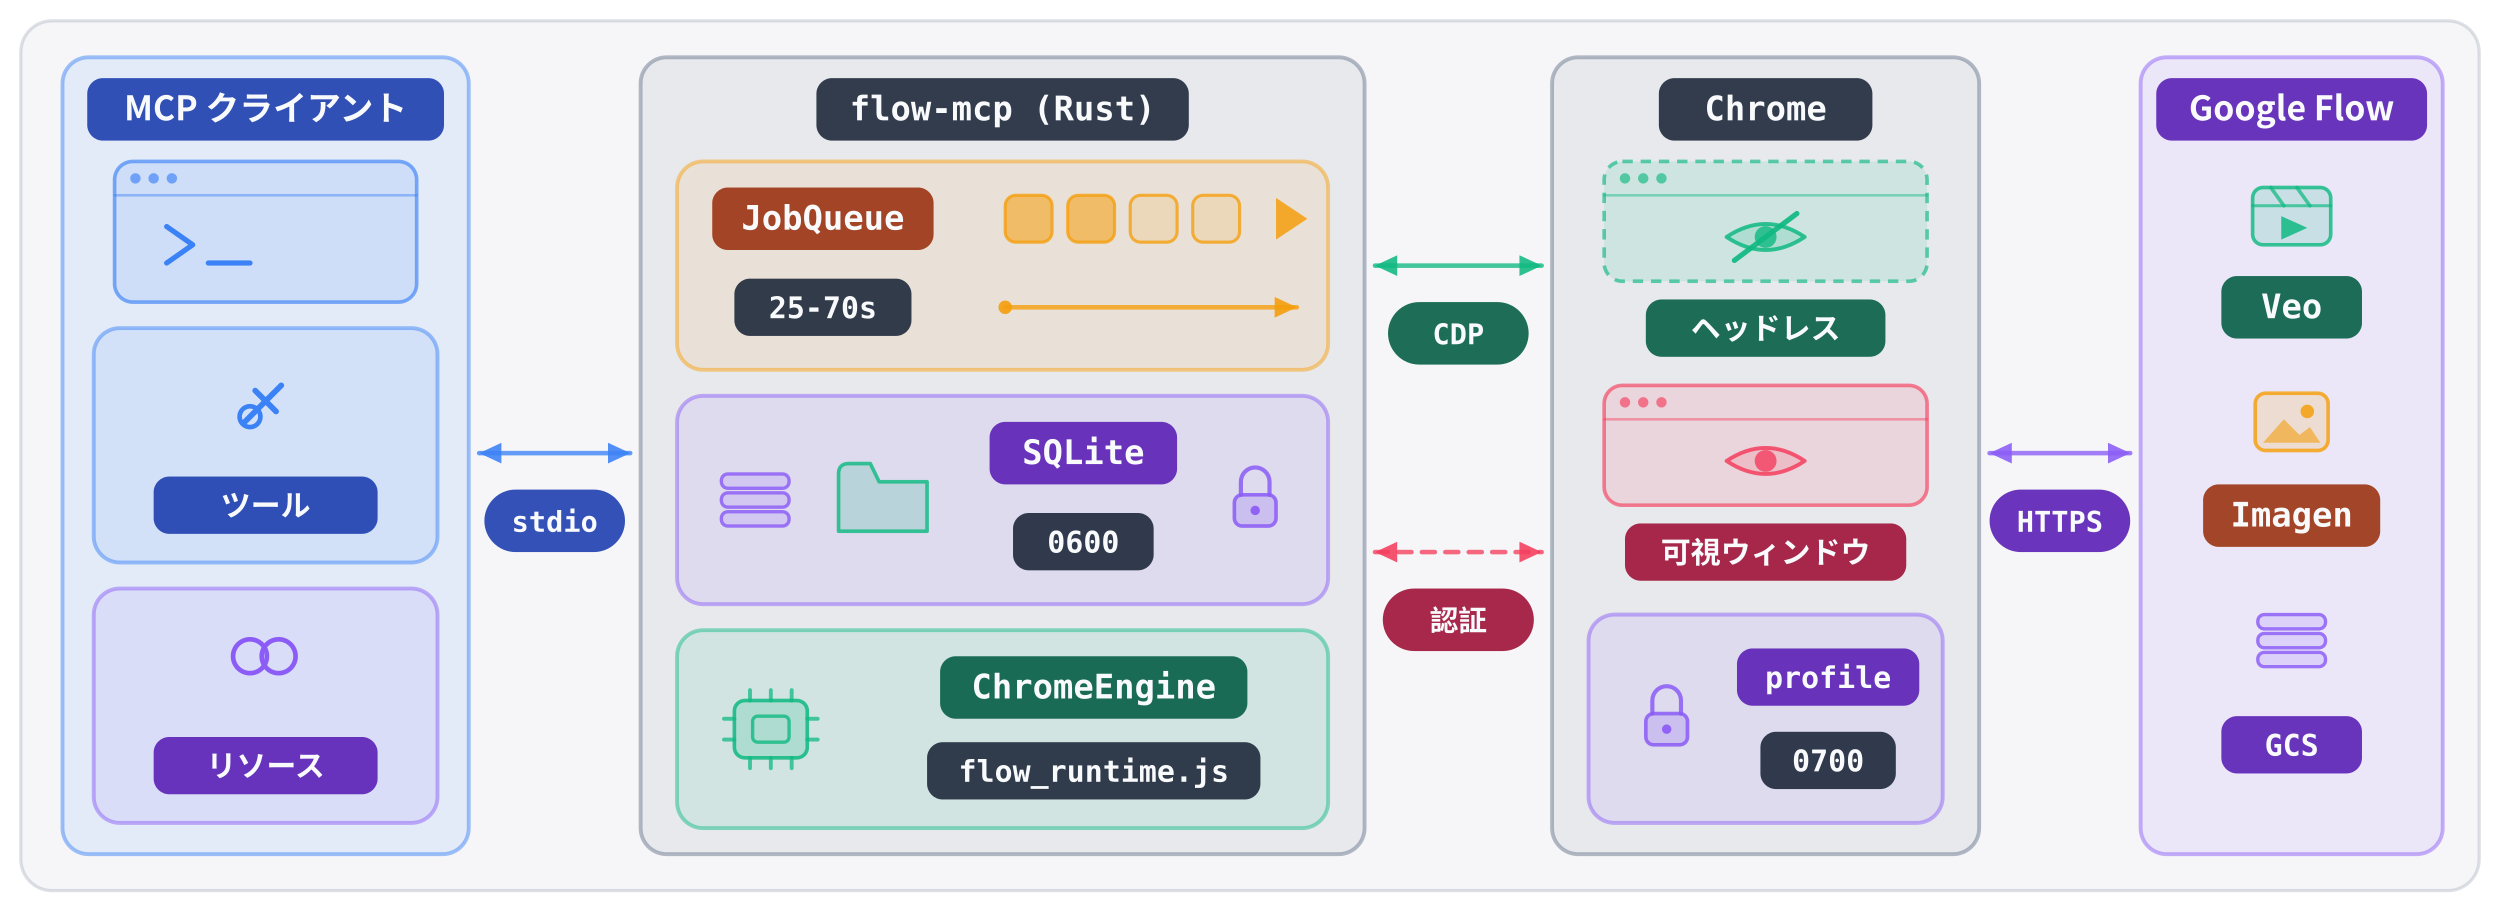
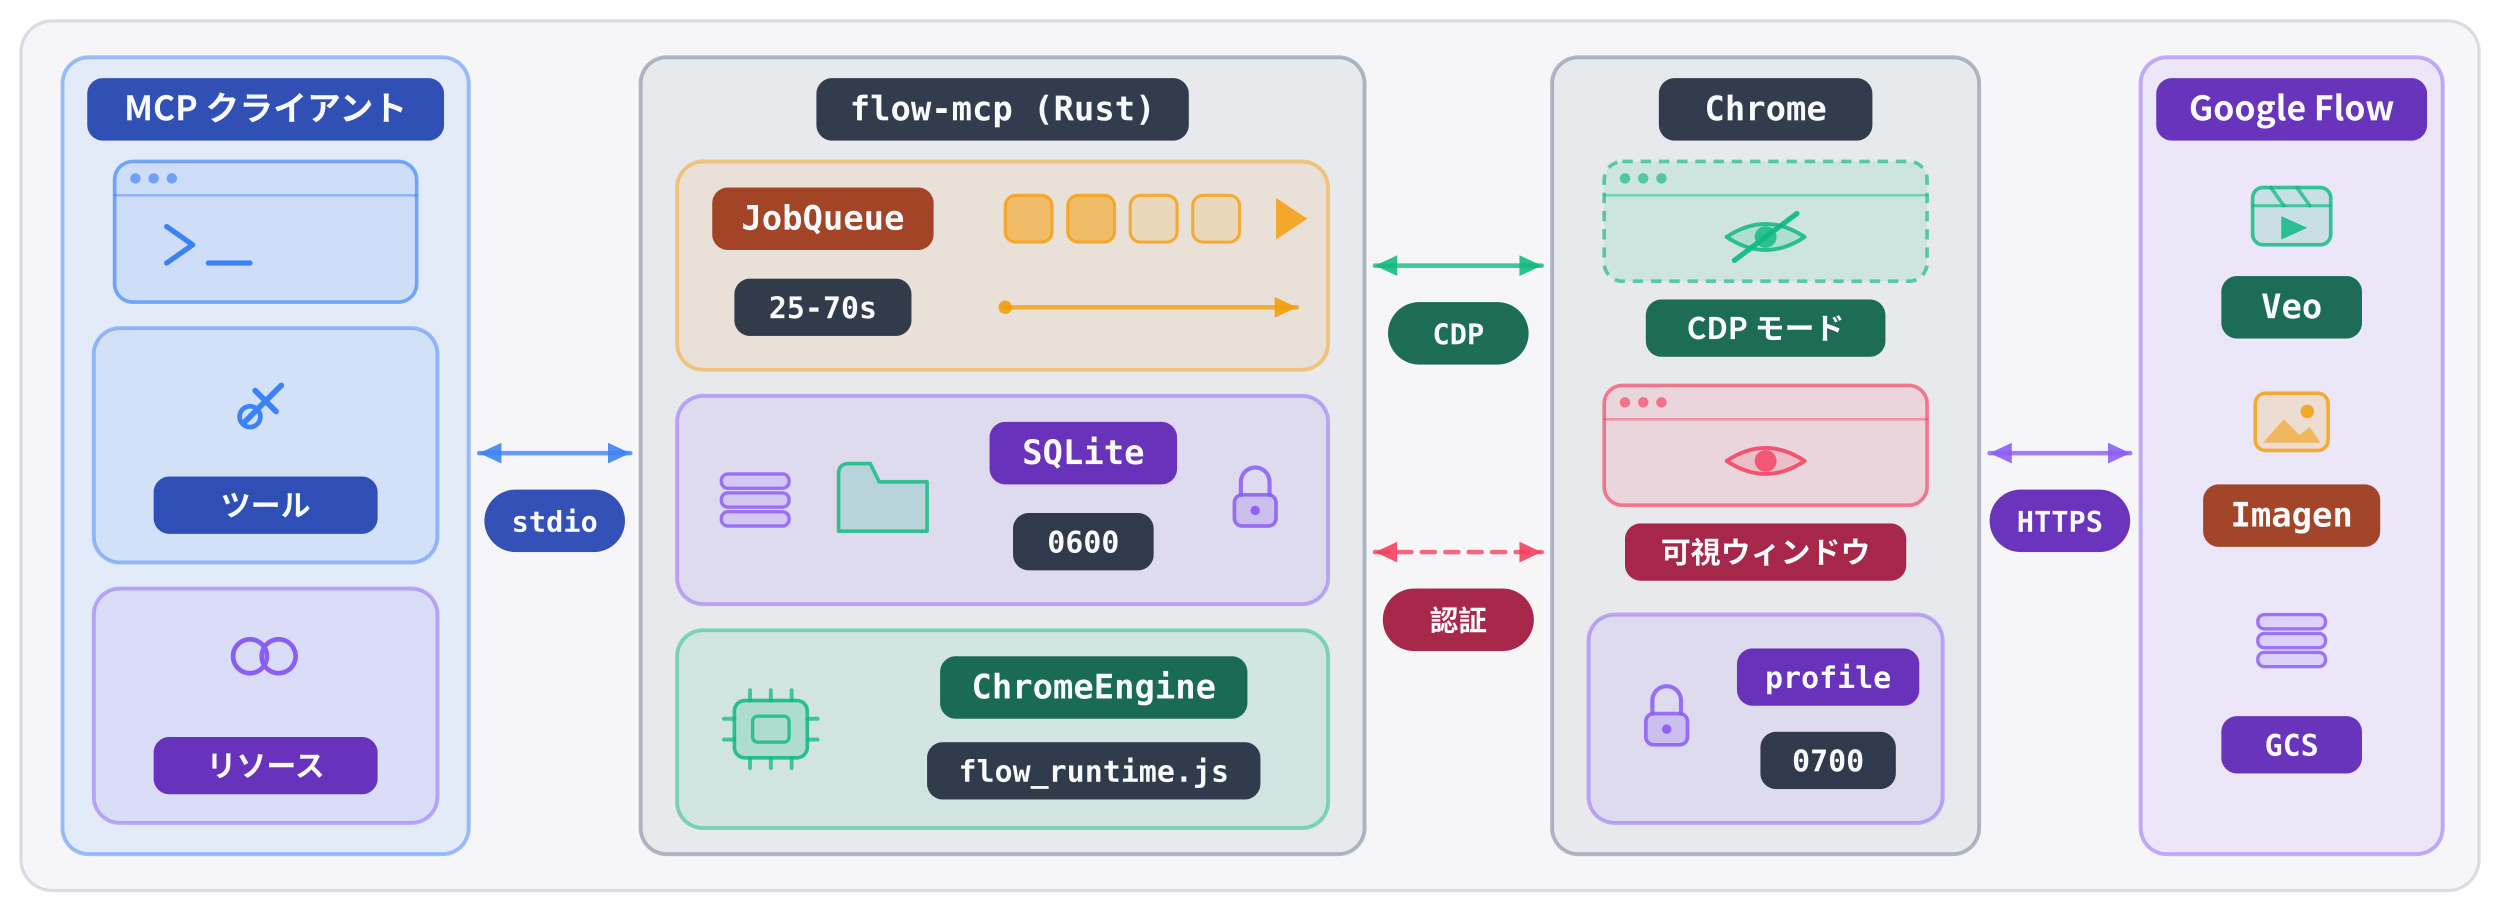
<svg xmlns="http://www.w3.org/2000/svg" viewBox="0 0 960 350" width="100%" role="img" aria-labelledby="svg-title svg-desc">
  <style>
    path, line, polyline, polygon { stroke-linecap: round; stroke-linejoin: round; }
    text { font-family: system-ui, -apple-system, 'Segoe UI', 'PingFang SC', 'Hiragino Sans', 'Noto Sans CJK SC', 'Noto Sans JP', sans-serif; }
    .mono { font-family: ui-monospace, 'SFMono-Regular', Menlo, Consolas, monospace; }
    .h1 { font-size: 13px; font-weight: 700; fill: #f8fafc; }
    .lbl { font-size: 11.5px; font-weight: 600; fill: #f8fafc; }
    .badge { font-size: 11.5px; font-weight: 600; fill: #f8fafc; }
    .pill { font-size: 11px; font-weight: 700; fill: #f8fafc; }
  </style>
  <defs>
    <marker id="arrow-blue" viewBox="0 0 10 10" refX="8.5" refY="5" markerWidth="6.5" markerHeight="6.5" orient="auto-start-reverse">
      <path d="M 1 1.5 L 8.5 5 L 1 8.5 z" fill="#3b82f6" fill-opacity="0.88" />
    </marker>
    <marker id="arrow-teal" viewBox="0 0 10 10" refX="8.5" refY="5" markerWidth="6.5" markerHeight="6.5" orient="auto-start-reverse">
      <path d="M 1 1.5 L 8.5 5 L 1 8.5 z" fill="#10b981" fill-opacity="0.88" />
    </marker>
    <marker id="arrow-amber" viewBox="0 0 10 10" refX="8.5" refY="5" markerWidth="6.5" markerHeight="6.5" orient="auto-start-reverse">
      <path d="M 1 1.5 L 8.5 5 L 1 8.5 z" fill="#f59e0b" fill-opacity="0.88" />
    </marker>
    <marker id="arrow-purple" viewBox="0 0 10 10" refX="8.5" refY="5" markerWidth="6.5" markerHeight="6.5" orient="auto-start-reverse">
      <path d="M 1 1.5 L 8.5 5 L 1 8.5 z" fill="#8b5cf6" fill-opacity="0.88" />
    </marker>
    <marker id="arrow-rose" viewBox="0 0 10 10" refX="8.5" refY="5" markerWidth="6.5" markerHeight="6.5" orient="auto-start-reverse">
      <path d="M 1 1.5 L 8.5 5 L 1 8.5 z" fill="#f43f5e" fill-opacity="0.88" />
    </marker>
    <marker id="arrow-slate" viewBox="0 0 10 10" refX="8.5" refY="5" markerWidth="6.5" markerHeight="6.5" orient="auto-start-reverse">
      <path d="M 1 1.5 L 8.5 5 L 1 8.5 z" fill="#64748b" fill-opacity="0.88" />
    </marker>
  </defs>
  <rect x="8" y="8" width="944" height="334" rx="12" fill="#64748b" fill-opacity="0.06" stroke="#64748b" stroke-opacity="0.22" stroke-width="1.25" />
  <rect x="24" y="22" width="156" height="306" rx="10" fill="#3b82f6" fill-opacity="0.1" stroke="#3b82f6" stroke-opacity="0.48" stroke-width="1.5" />
  <rect data-capsule="1" x="33.5" y="30.0" width="137" height="24.0" rx="6.0" fill="#1e40af" fill-opacity="0.90" stroke="none" />
  <text x="102.0" y="46.2" text-anchor="middle" class="h1" fill="#f8fafc">MCP クライアント</text>
  <rect x="44" y="62" width="116" height="54" rx="7" fill="#3b82f6" fill-opacity="0.12" stroke="#3b82f6" stroke-opacity="0.65" stroke-width="1.4" />
  <line x1="44" y1="75" x2="160" y2="75" stroke="#3b82f6" stroke-opacity="0.45" stroke-width="1" />
  <circle cx="52" cy="68.5" r="2" fill="#3b82f6" fill-opacity="0.65" />
  <circle cx="59" cy="68.5" r="2" fill="#3b82f6" fill-opacity="0.65" />
  <circle cx="66" cy="68.5" r="2" fill="#3b82f6" fill-opacity="0.65" />
  <path d="M 64 87 L 74 94 L 64 101 M 80 101 L 96 101" fill="none" stroke="#3b82f6" stroke-width="2" />
  <rect x="36" y="126" width="132" height="90" rx="10" fill="#3b82f6" fill-opacity="0.1" stroke="#3b82f6" stroke-opacity="0.48" stroke-width="1.5" />
  <path d="M 94 162 L 108 148 M 98 150 L 106 158" fill="none" stroke="#3b82f6" stroke-width="2.2" />
  <circle cx="96" cy="160" r="4" fill="none" stroke="#3b82f6" stroke-width="1.8" />
  <rect data-capsule="1" x="59.0" y="183.0" width="86" height="22.0" rx="6.0" fill="#1e40af" fill-opacity="0.90" stroke="none" />
  <text x="102.0" y="198.2" text-anchor="middle" class="lbl" fill="#f8fafc">ツール</text>
  <rect x="36" y="226" width="132" height="90" rx="10" fill="#8b5cf6" fill-opacity="0.1" stroke="#8b5cf6" stroke-opacity="0.48" stroke-width="1.5" />
  <circle cx="96" cy="252" r="6.5" fill="none" stroke="#8b5cf6" stroke-width="1.8" />
  <circle cx="107" cy="252" r="6.5" fill="none" stroke="#8b5cf6" stroke-width="1.8" />
  <rect data-capsule="1" x="59.0" y="283.0" width="86" height="22.0" rx="6.0" fill="#5b21b6" fill-opacity="0.90" stroke="none" />
  <text x="102.0" y="298.2" text-anchor="middle" class="lbl" fill="#f8fafc">リソース</text>
  <path d="M 184 174 L 242 174" fill="none" stroke="#3b82f6" stroke-opacity="0.78" stroke-width="1.75" marker-end="url(#arrow-blue)" marker-start="url(#arrow-blue)" />
  <rect data-capsule="1" x="186.0" y="188.0" width="54" height="24.0" rx="12.0" fill="#1e40af" fill-opacity="0.90" stroke="none" />
  <text x="213.0" y="204.2" text-anchor="middle" class="pill mono" fill="#f8fafc">stdio</text>
  <rect x="246" y="22" width="278" height="306" rx="10" fill="#64748b" fill-opacity="0.1" stroke="#64748b" stroke-opacity="0.48" stroke-width="1.5" />
  <rect data-capsule="1" x="313.5" y="30.0" width="143" height="24.0" rx="6.0" fill="#1e293b" fill-opacity="0.90" stroke="none" />
  <text x="385.0" y="46.2" text-anchor="middle" class="h1 mono" fill="#f8fafc">flow-mcp (Rust)</text>
  <rect x="260" y="62" width="250" height="80" rx="10" fill="#f59e0b" fill-opacity="0.1" stroke="#f59e0b" stroke-opacity="0.48" stroke-width="1.5" />
  <rect data-capsule="1" x="273.5" y="72.0" width="85" height="24.0" rx="6.0" fill="#9a3412" fill-opacity="0.90" stroke="none" />
  <text x="316.0" y="88.2" text-anchor="middle" class="h1 mono" fill="#f8fafc">JobQueue</text>
  <rect data-capsule="1" x="282.0" y="107.0" width="68" height="22.0" rx="6.0" fill="#1e293b" fill-opacity="0.90" stroke="none" />
  <text x="316.0" y="122.2" text-anchor="middle" class="badge mono" fill="#f8fafc">25-70s</text>
  <rect x="386" y="75" width="18" height="18" rx="4" fill="#f59e0b" fill-opacity="0.55" stroke="#f59e0b" stroke-opacity="0.78" stroke-width="1.2" />
  <rect x="410" y="75" width="18" height="18" rx="4" fill="#f59e0b" fill-opacity="0.55" stroke="#f59e0b" stroke-opacity="0.78" stroke-width="1.2" />
  <rect x="434" y="75" width="18" height="18" rx="4" fill="#f59e0b" fill-opacity="0.14" stroke="#f59e0b" stroke-opacity="0.78" stroke-width="1.2" />
  <rect x="458" y="75" width="18" height="18" rx="4" fill="#f59e0b" fill-opacity="0.14" stroke="#f59e0b" stroke-opacity="0.78" stroke-width="1.2" />
  <polygon points="490,76 502,84 490,92" fill="#f59e0b" fill-opacity="0.84" />
  <path d="M 386 118 L 498 118" fill="none" stroke="#f59e0b" stroke-opacity="0.78" stroke-width="1.75" marker-end="url(#arrow-amber)" />
  <circle data-anchor="1" cx="386" cy="118" r="2.6" fill="#f59e0b" fill-opacity="0.88" />
  <rect x="260" y="152" width="250" height="80" rx="10" fill="#8b5cf6" fill-opacity="0.1" stroke="#8b5cf6" stroke-opacity="0.48" stroke-width="1.5" />
  <rect x="277" y="182" width="26" height="5.5" rx="2.5" fill="#8b5cf6" fill-opacity="0.16" stroke="#8b5cf6" stroke-opacity="0.82" stroke-width="1.3" />
  <rect x="277" y="189.25" width="26" height="5.5" rx="2.5" fill="#8b5cf6" fill-opacity="0.16" stroke="#8b5cf6" stroke-opacity="0.82" stroke-width="1.3" />
  <rect x="277" y="196.5" width="26" height="5.5" rx="2.5" fill="#8b5cf6" fill-opacity="0.16" stroke="#8b5cf6" stroke-opacity="0.82" stroke-width="1.3" />
  <path d="M 322 182 L 322 204 L 356 204 L 356 185 L 337.6 185 L 334.2 178 L 326 178 Q 322 178 322 182 Z" fill="#10b981" fill-opacity="0.18" stroke="#10b981" stroke-opacity="0.82" stroke-width="1.4" />
  <rect data-capsule="1" x="380.0" y="162.0" width="72" height="24.0" rx="6.0" fill="#5b21b6" fill-opacity="0.90" stroke="none" />
  <text x="416.0" y="178.2" text-anchor="middle" class="h1 mono" fill="#f8fafc">SQLite</text>
  <rect data-capsule="1" x="389.0" y="197.0" width="54" height="22.0" rx="6.0" fill="#1e293b" fill-opacity="0.90" stroke="none" />
  <text x="416.0" y="212.2" text-anchor="middle" class="badge mono" fill="#f8fafc">0600</text>
  <path d="M 476.5 190 L 476.5 185 A 5.5 5.5 0 0 1 487.5 185 L 487.5 190" fill="none" stroke="#8b5cf6" stroke-opacity="0.85" stroke-width="1.6" />
  <rect x="474" y="190" width="16" height="12" rx="3" fill="#8b5cf6" fill-opacity="0.22" stroke="#8b5cf6" stroke-opacity="0.85" stroke-width="1.4" />
  <circle cx="482" cy="196" r="1.8" fill="#8b5cf6" fill-opacity="0.92" />
  <rect x="260" y="242" width="250" height="76" rx="10" fill="#10b981" fill-opacity="0.1" stroke="#10b981" stroke-opacity="0.48" stroke-width="1.5" />
  <rect x="282" y="269" width="28" height="22" rx="4" fill="#10b981" fill-opacity="0.18" stroke="#10b981" stroke-opacity="0.85" stroke-width="1.4" />
  <rect x="289" y="275" width="14" height="10" rx="2" fill="none" stroke="#10b981" stroke-opacity="0.80" stroke-width="1.3" />
  <line x1="288" y1="265" x2="288" y2="269" stroke="#10b981" stroke-opacity="0.75" stroke-width="1.5" />
  <line x1="288" y1="291" x2="288" y2="295" stroke="#10b981" stroke-opacity="0.75" stroke-width="1.5" />
  <line x1="296" y1="265" x2="296" y2="269" stroke="#10b981" stroke-opacity="0.75" stroke-width="1.5" />
  <line x1="296" y1="291" x2="296" y2="295" stroke="#10b981" stroke-opacity="0.75" stroke-width="1.5" />
  <line x1="304" y1="265" x2="304" y2="269" stroke="#10b981" stroke-opacity="0.75" stroke-width="1.5" />
  <line x1="304" y1="291" x2="304" y2="295" stroke="#10b981" stroke-opacity="0.75" stroke-width="1.5" />
  <line x1="278" y1="276" x2="282" y2="276" stroke="#10b981" stroke-opacity="0.75" stroke-width="1.5" />
  <line x1="310" y1="276" x2="314" y2="276" stroke="#10b981" stroke-opacity="0.75" stroke-width="1.5" />
  <line x1="278" y1="284" x2="282" y2="284" stroke="#10b981" stroke-opacity="0.75" stroke-width="1.5" />
  <line x1="310" y1="284" x2="314" y2="284" stroke="#10b981" stroke-opacity="0.75" stroke-width="1.5" />
  <rect data-capsule="1" x="361.0" y="252.0" width="118" height="24.0" rx="6.0" fill="#065f46" fill-opacity="0.90" stroke="none" />
  <text x="420.0" y="268.2" text-anchor="middle" class="h1 mono" fill="#f8fafc">ChromeEngine</text>
  <rect data-capsule="1" x="356.0" y="285.0" width="128" height="22.0" rx="6.0" fill="#1e293b" fill-opacity="0.90" stroke="none" />
  <text x="420.0" y="300.2" text-anchor="middle" class="badge mono" fill="#f8fafc">flow_runtime.js</text>
  <path d="M 528 102 L 592 102" fill="none" stroke="#10b981" stroke-opacity="0.78" stroke-width="1.75" marker-end="url(#arrow-teal)" marker-start="url(#arrow-teal)" />
  <rect data-capsule="1" x="533.0" y="116.0" width="54" height="24.0" rx="12.0" fill="#065f46" fill-opacity="0.90" stroke="none" />
  <text x="560.0" y="132.2" text-anchor="middle" class="pill mono" fill="#f8fafc">CDP</text>
  <path d="M 528 212 L 592 212" fill="none" stroke="#f43f5e" stroke-opacity="0.78" stroke-width="1.75" marker-end="url(#arrow-rose)" marker-start="url(#arrow-rose)" stroke-dasharray="5 4" />
  <rect data-capsule="1" x="531.0" y="226.0" width="58" height="24.0" rx="12.0" fill="#9f1239" fill-opacity="0.90" stroke="none" />
  <text x="560.0" y="242.2" text-anchor="middle" class="pill" fill="#f8fafc">認証</text>
  <rect x="596" y="22" width="164" height="306" rx="10" fill="#64748b" fill-opacity="0.1" stroke="#64748b" stroke-opacity="0.48" stroke-width="1.5" />
  <rect data-capsule="1" x="637.0" y="30.0" width="82" height="24.0" rx="6.0" fill="#1e293b" fill-opacity="0.90" stroke="none" />
  <text x="678.0" y="46.2" text-anchor="middle" class="h1 mono" fill="#f8fafc">Chrome</text>
  <rect x="616" y="62" width="124" height="46" rx="7" fill="#10b981" fill-opacity="0.12" stroke="#10b981" stroke-opacity="0.65" stroke-width="1.4" stroke-dasharray="4 3" />
  <line x1="616" y1="75" x2="740" y2="75" stroke="#10b981" stroke-opacity="0.45" stroke-width="1" />
  <circle cx="624" cy="68.5" r="2" fill="#10b981" fill-opacity="0.65" />
  <circle cx="631" cy="68.5" r="2" fill="#10b981" fill-opacity="0.65" />
  <circle cx="638" cy="68.5" r="2" fill="#10b981" fill-opacity="0.65" />
  <path d="M 663 91 Q 678 81 693 91 Q 678 101 663 91 Z" fill="#10b981" fill-opacity="0.16" stroke="#10b981" stroke-opacity="0.85" stroke-width="1.5" />
  <circle cx="678" cy="91" r="4.2" fill="#10b981" fill-opacity="0.80" />
  <line x1="666" y1="100" x2="690" y2="82" stroke="#10b981" stroke-opacity="0.92" stroke-width="2" />
  <rect data-capsule="1" x="632.0" y="115.0" width="92" height="22.0" rx="6.0" fill="#065f46" fill-opacity="0.90" stroke="none" />
-   <text x="678.0" y="130.2" text-anchor="middle" class="lbl" fill="#f8fafc">ヘッドレス</text>
+   <text x="678.0" y="130.2" text-anchor="middle" class="lbl" fill="#f8fafc">CDP モード</text>
  <rect x="616" y="148" width="124" height="46" rx="7" fill="#f43f5e" fill-opacity="0.12" stroke="#f43f5e" stroke-opacity="0.65" stroke-width="1.4" />
  <line x1="616" y1="161" x2="740" y2="161" stroke="#f43f5e" stroke-opacity="0.45" stroke-width="1" />
  <circle cx="624" cy="154.5" r="2" fill="#f43f5e" fill-opacity="0.65" />
  <circle cx="631" cy="154.5" r="2" fill="#f43f5e" fill-opacity="0.65" />
  <circle cx="638" cy="154.5" r="2" fill="#f43f5e" fill-opacity="0.65" />
  <path d="M 663 177 Q 678 167 693 177 Q 678 187 663 177 Z" fill="#f43f5e" fill-opacity="0.16" stroke="#f43f5e" stroke-opacity="0.85" stroke-width="1.5" />
  <circle cx="678" cy="177" r="4.2" fill="#f43f5e" fill-opacity="0.80" />
  <rect data-capsule="1" x="624.0" y="201.0" width="108" height="22.0" rx="6.0" fill="#9f1239" fill-opacity="0.90" stroke="none" />
  <text x="678.0" y="216.2" text-anchor="middle" class="lbl" fill="#f8fafc">可視ウィンドウ</text>
  <rect x="610" y="236" width="136" height="80" rx="10" fill="#8b5cf6" fill-opacity="0.1" stroke="#8b5cf6" stroke-opacity="0.48" stroke-width="1.5" />
  <path d="M 634.5 274 L 634.5 269 A 5.5 5.5 0 0 1 645.5 269 L 645.5 274" fill="none" stroke="#8b5cf6" stroke-opacity="0.85" stroke-width="1.6" />
  <rect x="632" y="274" width="16" height="12" rx="3" fill="#8b5cf6" fill-opacity="0.22" stroke="#8b5cf6" stroke-opacity="0.85" stroke-width="1.4" />
  <circle cx="640" cy="280" r="1.8" fill="#8b5cf6" fill-opacity="0.92" />
  <rect data-capsule="1" x="667.0" y="249.0" width="70" height="22.0" rx="6.0" fill="#5b21b6" fill-opacity="0.90" stroke="none" />
  <text x="702.0" y="264.2" text-anchor="middle" class="badge mono" fill="#f8fafc">profile</text>
  <rect data-capsule="1" x="676.0" y="281.0" width="52" height="22.0" rx="6.0" fill="#1e293b" fill-opacity="0.90" stroke="none" />
  <text x="702.0" y="296.2" text-anchor="middle" class="badge mono" fill="#f8fafc">0700</text>
  <path d="M 764 174 L 818 174" fill="none" stroke="#8b5cf6" stroke-opacity="0.78" stroke-width="1.75" marker-end="url(#arrow-purple)" marker-start="url(#arrow-purple)" />
  <rect data-capsule="1" x="764.0" y="188.0" width="54" height="24.0" rx="12.0" fill="#5b21b6" fill-opacity="0.90" stroke="none" />
  <text x="791.0" y="204.2" text-anchor="middle" class="pill mono" fill="#f8fafc">HTTPS</text>
  <rect x="822" y="22" width="116" height="306" rx="10" fill="#8b5cf6" fill-opacity="0.1" stroke="#8b5cf6" stroke-opacity="0.48" stroke-width="1.5" />
  <rect data-capsule="1" x="828.0" y="30.0" width="104" height="24.0" rx="6.0" fill="#5b21b6" fill-opacity="0.90" stroke="none" />
  <text x="880.0" y="46.2" text-anchor="middle" class="h1" fill="#f8fafc">Google Flow</text>
  <rect x="865" y="72" width="30" height="22" rx="4" fill="#10b981" fill-opacity="0.16" stroke="#10b981" stroke-opacity="0.82" stroke-width="1.4" />
  <line x1="865" y1="79" x2="895" y2="79" stroke="#10b981" stroke-opacity="0.68" stroke-width="1.2" />
  <line x1="872" y1="72" x2="877" y2="79" stroke="#10b981" stroke-opacity="0.72" stroke-width="1.4" />
  <line x1="882" y1="72" x2="887" y2="79" stroke="#10b981" stroke-opacity="0.72" stroke-width="1.4" />
  <polygon points="876,83 886,87.5 876,92" fill="#10b981" fill-opacity="0.85" />
  <rect data-capsule="1" x="853.0" y="106.0" width="54" height="24.0" rx="6.0" fill="#065f46" fill-opacity="0.90" stroke="none" />
  <text x="880.0" y="122.2" text-anchor="middle" class="h1 mono" fill="#f8fafc">Veo</text>
  <rect x="866" y="151" width="28" height="22" rx="4" fill="#f59e0b" fill-opacity="0.16" stroke="#f59e0b" stroke-opacity="0.82" stroke-width="1.4" />
  <circle cx="886" cy="158" r="2.6" fill="#f59e0b" fill-opacity="0.84" />
  <polygon points="869,170 877,161 883,167 887,164 891,170" fill="#f59e0b" fill-opacity="0.58" />
  <rect data-capsule="1" x="846.0" y="186.0" width="68" height="24.0" rx="6.0" fill="#9a3412" fill-opacity="0.90" stroke="none" />
  <text x="880.0" y="202.2" text-anchor="middle" class="h1 mono" fill="#f8fafc">Imagen</text>
  <rect x="867" y="236" width="26" height="5.5" rx="2.5" fill="#8b5cf6" fill-opacity="0.16" stroke="#8b5cf6" stroke-opacity="0.82" stroke-width="1.3" />
  <rect x="867" y="243.25" width="26" height="5.5" rx="2.5" fill="#8b5cf6" fill-opacity="0.16" stroke="#8b5cf6" stroke-opacity="0.82" stroke-width="1.3" />
  <rect x="867" y="250.5" width="26" height="5.5" rx="2.5" fill="#8b5cf6" fill-opacity="0.16" stroke="#8b5cf6" stroke-opacity="0.82" stroke-width="1.3" />
  <rect data-capsule="1" x="853.0" y="275.0" width="54" height="22.0" rx="6.0" fill="#5b21b6" fill-opacity="0.90" stroke="none" />
  <text x="880.0" y="290.2" text-anchor="middle" class="badge mono" fill="#f8fafc">GCS</text>
</svg>
